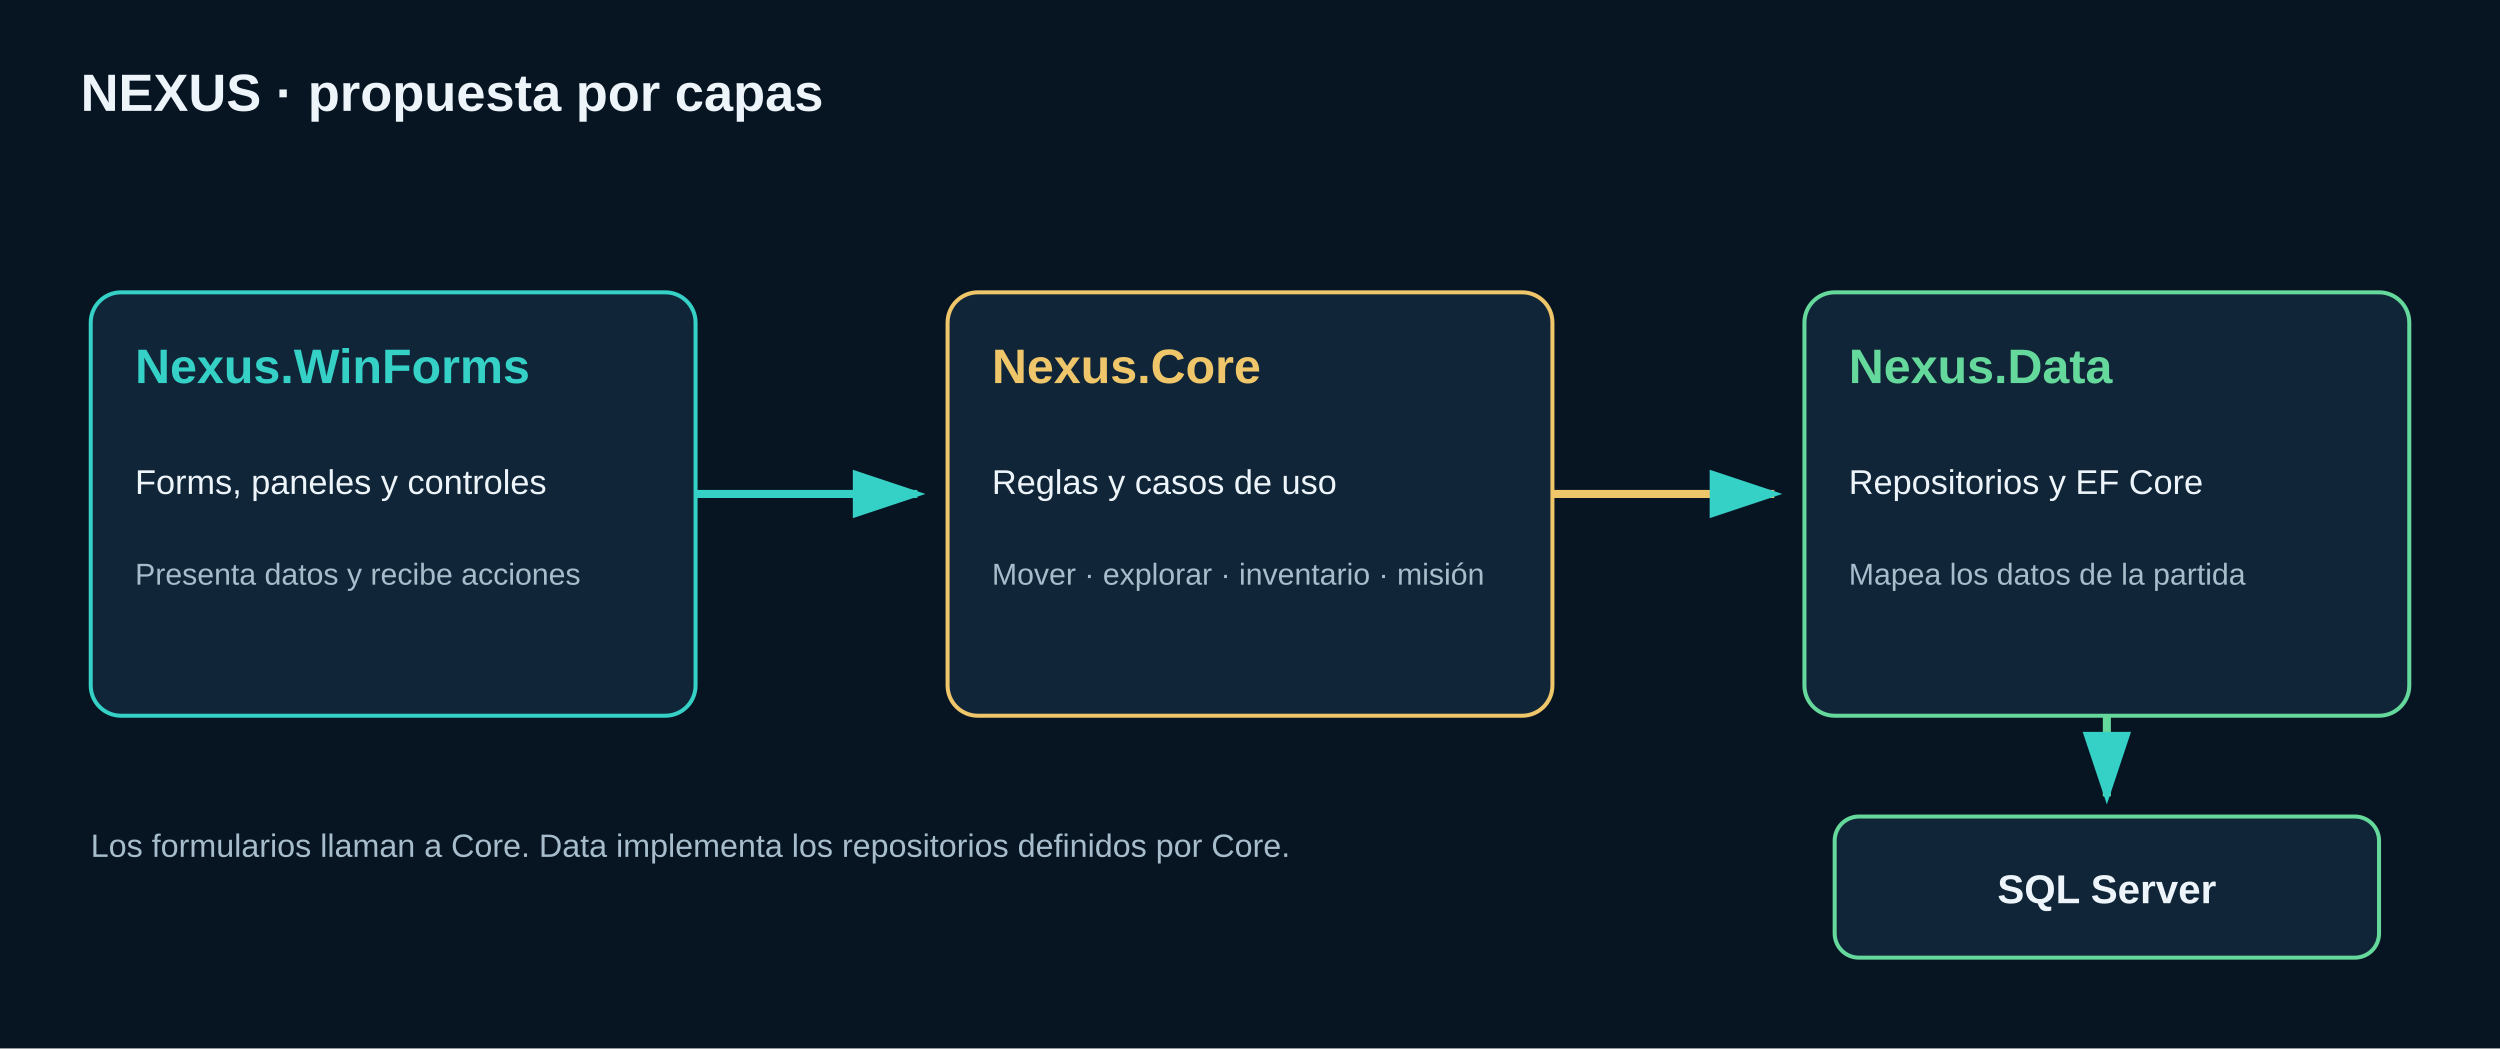
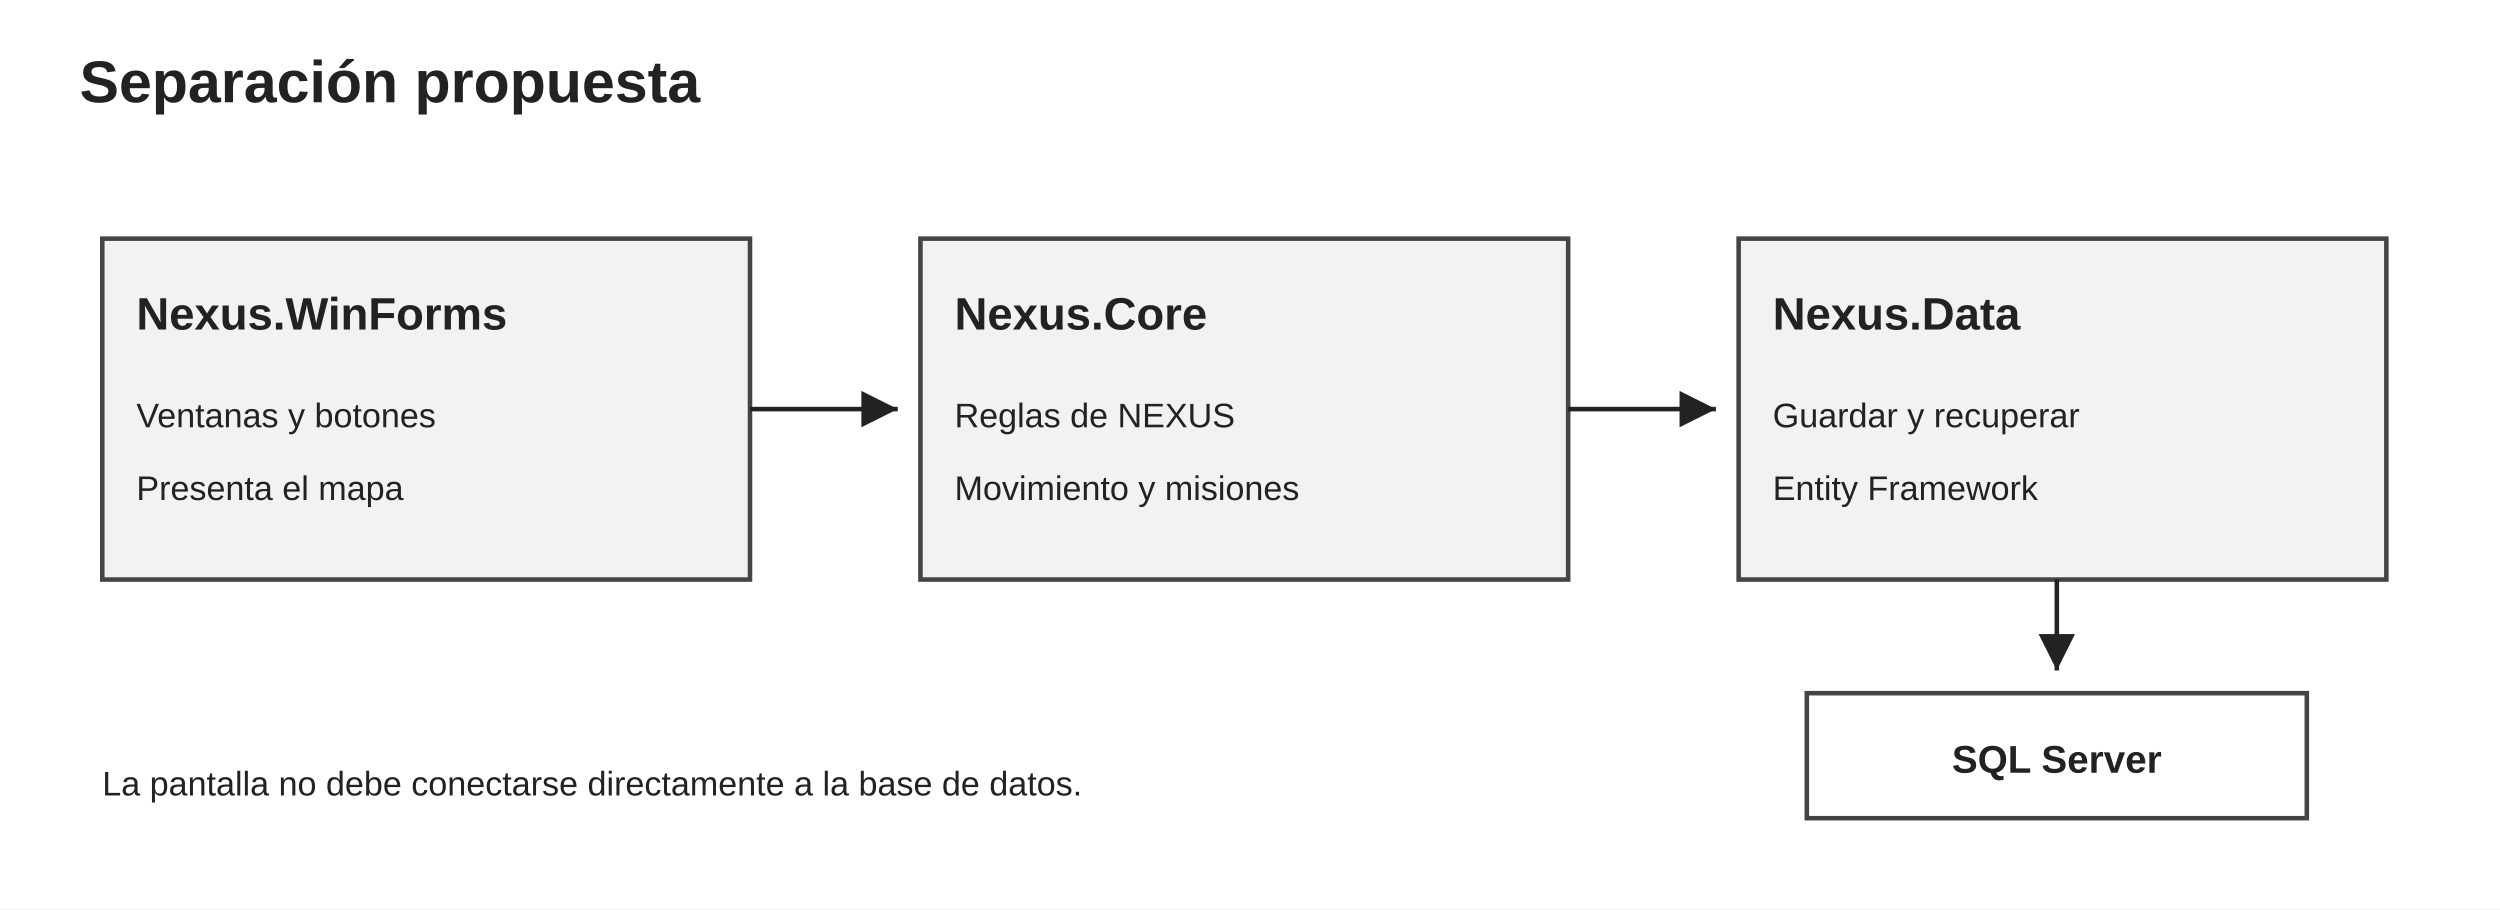
- <svg xmlns="http://www.w3.org/2000/svg" width="1240" height="520" viewBox="0 0 1240 520">
-   <rect width="1240" height="520" fill="#071522" />
-   <text x="40" y="55" fill="#eef5fa" font-size="26" font-family="Arial" font-weight="700">NEXUS · propuesta por capas</text>
-   <rect x="45" y="145" width="300" height="210" rx="15" fill="#102638" stroke="#35d0c6" stroke-width="2" />
-   <text x="67" y="190" fill="#35d0c6" font-size="24" font-family="Arial" font-weight="700">Nexus.WinForms</text>
-   <text x="67" y="245" fill="#eef5fa" font-size="17" font-family="Arial" font-weight="400">Forms, paneles y controles</text>
-   <text x="67" y="290" fill="#a7bdcc" font-size="15" font-family="Arial" font-weight="400">Presenta datos y recibe acciones</text>
-   <rect x="470" y="145" width="300" height="210" rx="15" fill="#102638" stroke="#f0c66a" stroke-width="2" />
-   <text x="492" y="190" fill="#f0c66a" font-size="24" font-family="Arial" font-weight="700">Nexus.Core</text>
-   <text x="492" y="245" fill="#eef5fa" font-size="17" font-family="Arial" font-weight="400">Reglas y casos de uso</text>
-   <text x="492" y="290" fill="#a7bdcc" font-size="15" font-family="Arial" font-weight="400">Mover · explorar · inventario · misión</text>
-   <rect x="895" y="145" width="300" height="210" rx="15" fill="#102638" stroke="#65d89b" stroke-width="2" />
-   <text x="917" y="190" fill="#65d89b" font-size="24" font-family="Arial" font-weight="700">Nexus.Data</text>
-   <text x="917" y="245" fill="#eef5fa" font-size="17" font-family="Arial" font-weight="400">Repositorios y EF Core</text>
-   <text x="917" y="290" fill="#a7bdcc" font-size="15" font-family="Arial" font-weight="400">Mapea los datos de la partida</text>
-   <path d="M345 245 H455" stroke="#35d0c6" stroke-width="4" marker-end="url(#arrow)" />
-   <path d="M770 245 H880" stroke="#f0c66a" stroke-width="4" marker-end="url(#arrow)" />
-   <rect x="910" y="405" width="270" height="70" rx="12" fill="#102638" stroke="#65d89b" stroke-width="2" />
-   <text x="1045" text-anchor="middle" y="448" fill="#eef5fa" font-size="20" font-family="Arial" font-weight="700">SQL Server</text>
-   <path d="M1045 355 V395" stroke="#65d89b" stroke-width="4" marker-end="url(#arrow)" />
-   <text x="45" y="425" fill="#a7bdcc" font-size="16" font-family="Arial" font-weight="400">Los formularios llaman a Core. Data implementa los repositorios definidos por Core.</text>
+ <svg xmlns="http://www.w3.org/2000/svg" width="1100" height="400" viewBox="0 0 1100 400">
+   <rect width="1100" height="400" fill="white" />
+   <text x="35" y="45" font-family="Arial" font-size="26" fill="#222" font-weight="700">Separación propuesta</text>
+   <rect x="45" y="105" width="285" height="150" fill="#f2f2f2" stroke="#444" stroke-width="2" />
+   <text x="60" y="145" font-family="Arial" font-size="20" fill="#222" font-weight="700">Nexus.WinForms</text>
+   <text x="60" y="188" font-family="Arial" font-size="15" fill="#222" font-weight="400">Ventanas y botones</text>
+   <text x="60" y="220" font-family="Arial" font-size="15" fill="#222" font-weight="400">Presenta el mapa</text>
+   <rect x="405" y="105" width="285" height="150" fill="#f2f2f2" stroke="#444" stroke-width="2" />
+   <text x="420" y="145" font-family="Arial" font-size="20" fill="#222" font-weight="700">Nexus.Core</text>
+   <text x="420" y="188" font-family="Arial" font-size="15" fill="#222" font-weight="400">Reglas de NEXUS</text>
+   <text x="420" y="220" font-family="Arial" font-size="15" fill="#222" font-weight="400">Movimiento y misiones</text>
+   <rect x="765" y="105" width="285" height="150" fill="#f2f2f2" stroke="#444" stroke-width="2" />
+   <text x="780" y="145" font-family="Arial" font-size="20" fill="#222" font-weight="700">Nexus.Data</text>
+   <text x="780" y="188" font-family="Arial" font-size="15" fill="#222" font-weight="400">Guardar y recuperar</text>
+   <text x="780" y="220" font-family="Arial" font-size="15" fill="#222" font-weight="400">Entity Framework</text>
+   <path d="M330 180 H395" stroke="#222" stroke-width="2" marker-end="url(#a)" />
+   <path d="M690 180 H755" stroke="#222" stroke-width="2" marker-end="url(#a)" />
+   <rect x="795" y="305" width="220" height="55" fill="#fff" stroke="#444" stroke-width="2" />
+   <text x="905" y="340" font-family="Arial" font-size="17" fill="#222" font-weight="700" text-anchor="middle">SQL Server</text>
+   <path d="M905 255 V295" stroke="#222" stroke-width="2" marker-end="url(#a)" />
+   <text x="45" y="350" font-family="Arial" font-size="15" fill="#222" font-weight="400">La pantalla no debe conectarse directamente a la base de datos.</text>
  <defs>
-     <marker id="arrow" markerWidth="10" markerHeight="10" refX="8" refY="3" orient="auto">
-       <path d="M0,0 L0,6 L9,3 z" fill="#35d0c6" />
+     <marker id="a" markerWidth="9" markerHeight="9" refX="8" refY="4" orient="auto">
+       <path d="M0 0 L8 4 L0 8 z" fill="#222" />
    </marker>
  </defs>
</svg>
